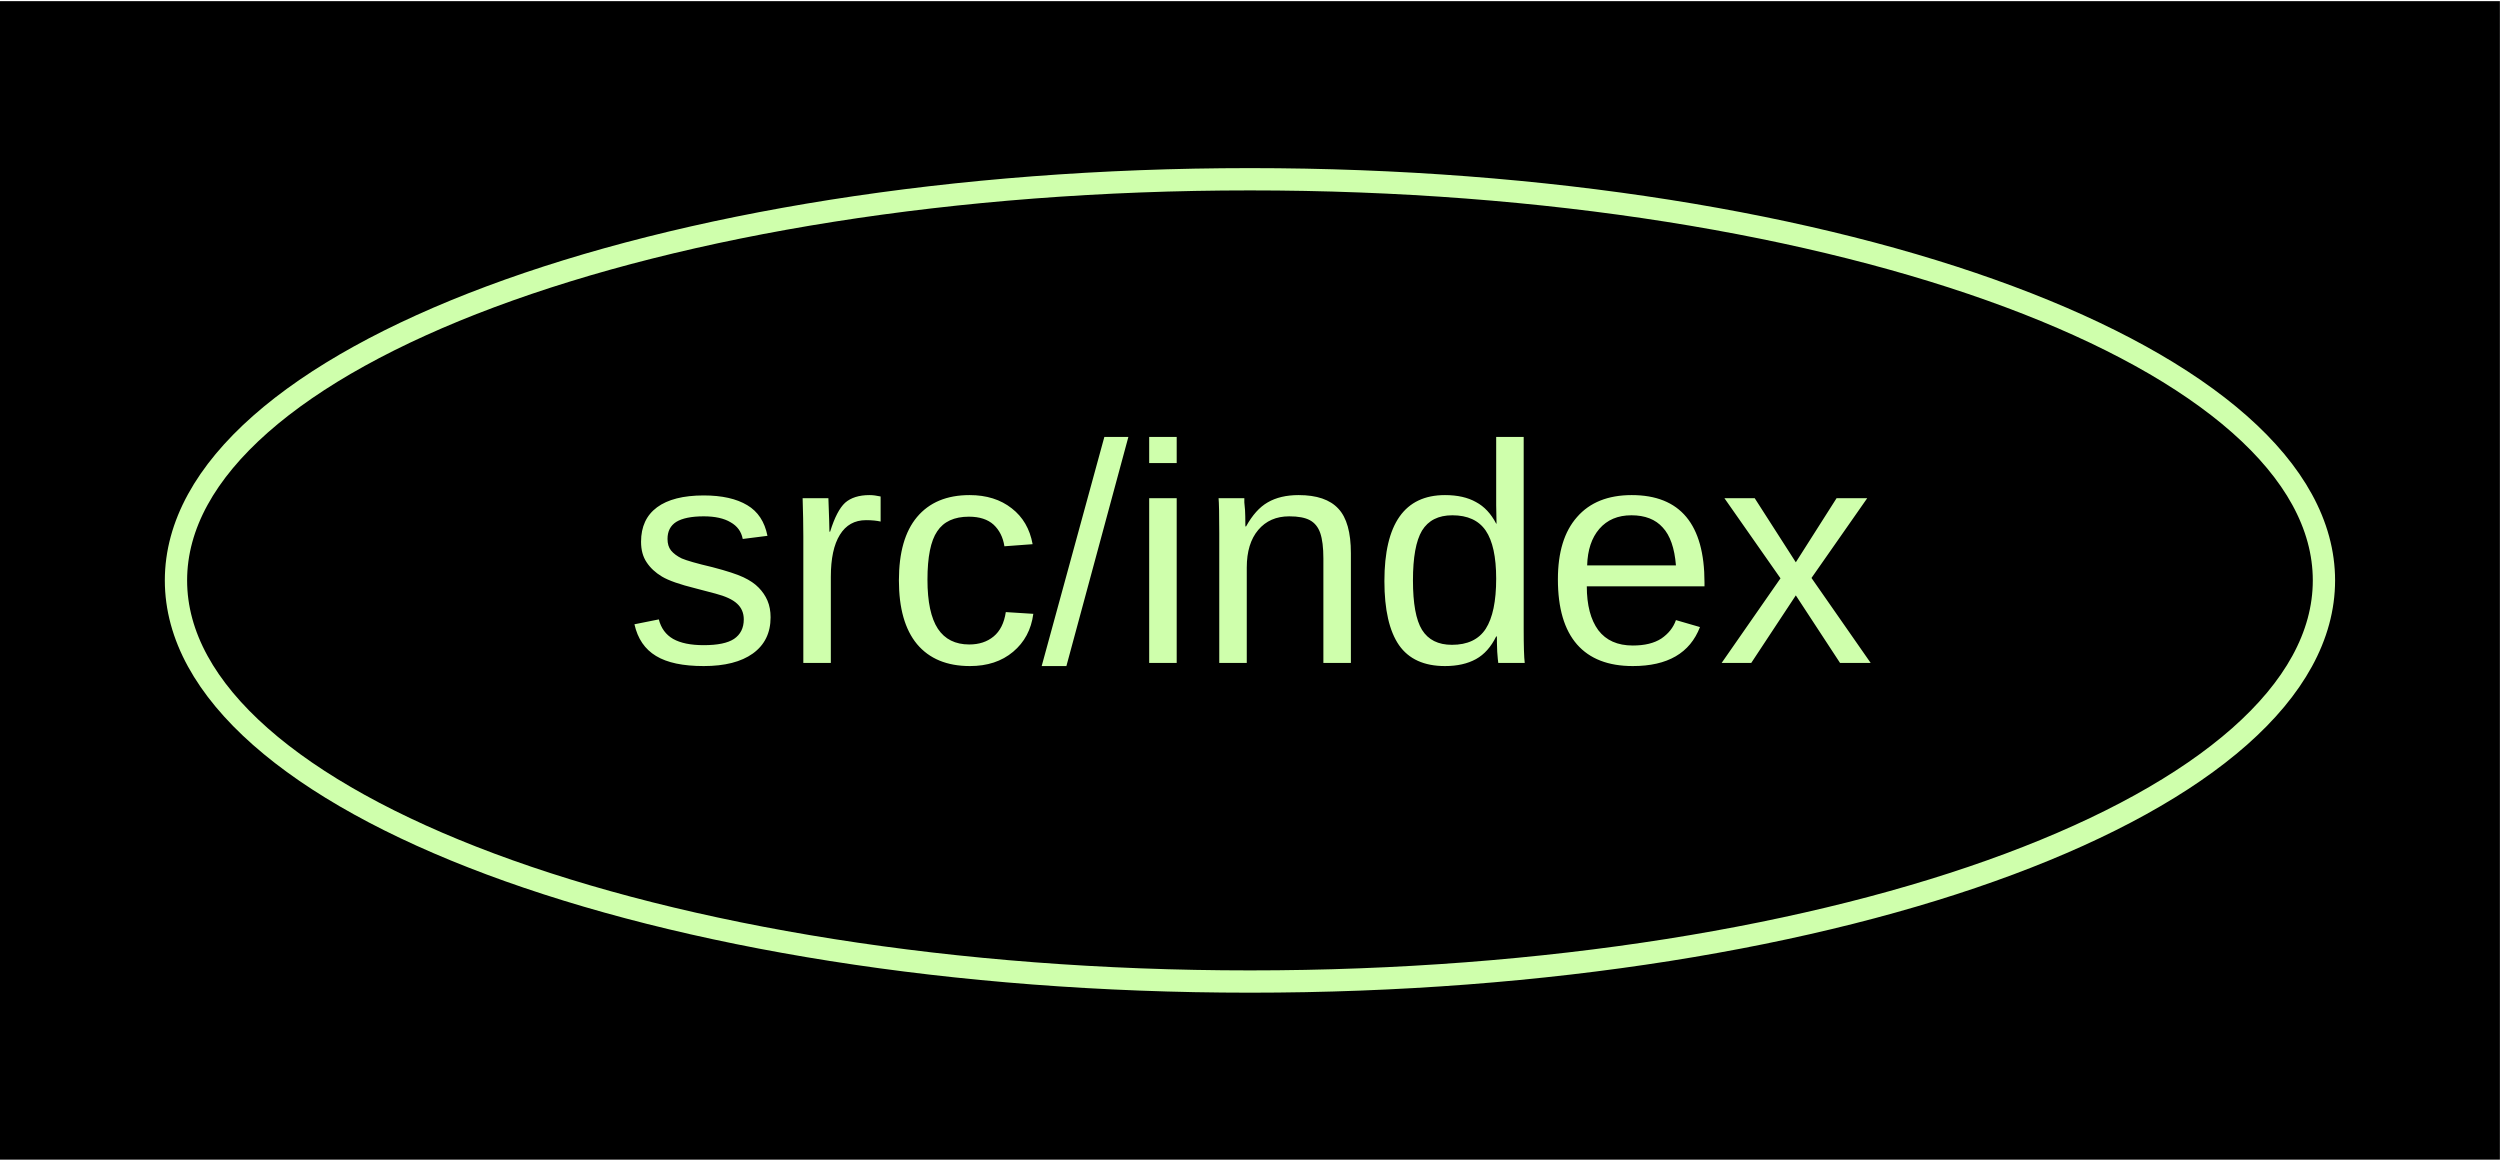
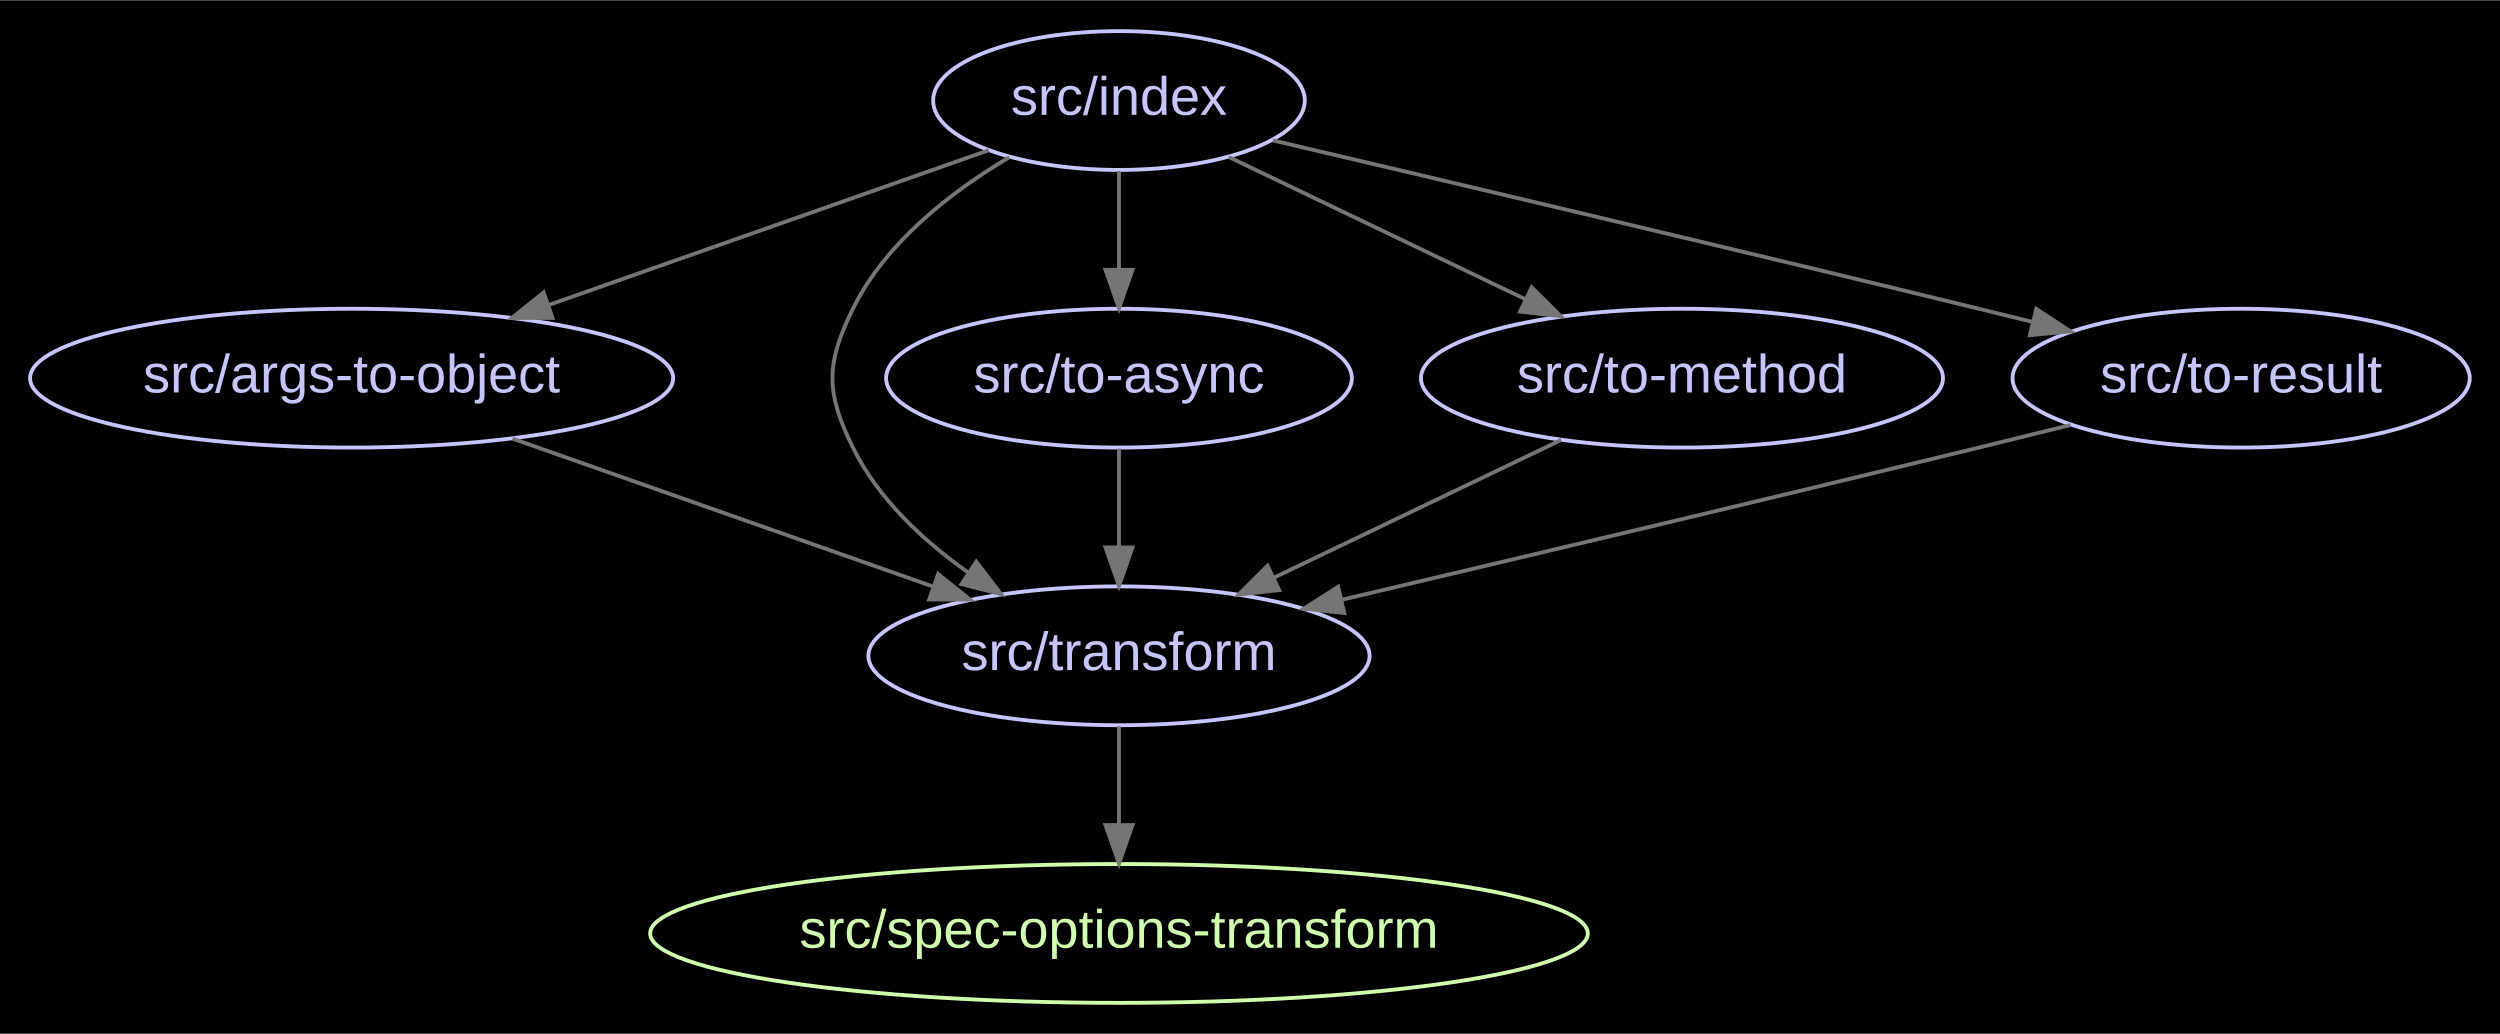
- <svg xmlns="http://www.w3.org/2000/svg" width="112pt" height="52pt" viewBox="0.00 0.00 112.18 51.98">
-   <g id="graph0" class="graph" transform="scale(1 1) rotate(0) translate(7.992 43.992)">
-     <polygon fill="#000000" stroke="none" points="-7.992,7.992 -7.992,-43.992 104.183,-43.992 104.183,7.992 -7.992,7.992" />
+ <svg xmlns="http://www.w3.org/2000/svg" width="648pt" height="268pt" viewBox="0.00 0.00 648.32 267.98">
+   <g id="graph0" class="graph" transform="scale(1 1) rotate(0) translate(7.992 259.992)">
+     <polygon fill="#000000" stroke="none" points="-7.992,7.992 -7.992,-259.992 640.329,-259.992 640.329,7.992 -7.992,7.992" />
    <g id="node1" class="node">
-       <ellipse fill="none" stroke="#cfffac" cx="48.096" cy="-18" rx="48.192" ry="18" />
-       <text text-anchor="middle" x="48.096" y="-14.3" font-family="Arial" font-size="14.00" fill="#cfffac">src/index</text>
+       <ellipse fill="none" stroke="#c6c5fe" cx="83.193" cy="-162" rx="83.386" ry="18" />
+       <text text-anchor="middle" x="83.193" y="-158.3" font-family="Arial" font-size="14.00" fill="#c6c5fe">src/args-to-object</text>
+     </g>
+     <g id="node2" class="node">
+       <ellipse fill="none" stroke="#c6c5fe" cx="282.193" cy="-90" rx="64.989" ry="18" />
+       <text text-anchor="middle" x="282.193" y="-86.3" font-family="Arial" font-size="14.00" fill="#c6c5fe">src/transform</text>
+     </g>
+     <g id="edge1" class="edge">
+       <path fill="none" stroke="#757575" d="M124.91,-146.326C156.755,-135.124 200.686,-119.671 234.026,-107.943" />
+       <polygon fill="#757575" stroke="#757575" points="235.296,-111.207 243.568,-104.587 232.973,-104.603 235.296,-111.207" />
+     </g>
+     <g id="node7" class="node">
+       <ellipse fill="none" stroke="#cfffac" cx="282.193" cy="-18" rx="121.578" ry="18" />
+       <text text-anchor="middle" x="282.193" y="-14.3" font-family="Arial" font-size="14.00" fill="#cfffac">src/spec-options-transform</text>
+     </g>
+     <g id="edge10" class="edge">
+       <path fill="none" stroke="#757575" d="M282.193,-71.697C282.193,-63.983 282.193,-54.712 282.193,-46.112" />
+       <polygon fill="#757575" stroke="#757575" points="285.693,-46.104 282.193,-36.104 278.693,-46.104 285.693,-46.104" />
+     </g>
+     <g id="node3" class="node">
+       <ellipse fill="none" stroke="#c6c5fe" cx="282.193" cy="-234" rx="48.192" ry="18" />
+       <text text-anchor="middle" x="282.193" y="-230.3" font-family="Arial" font-size="14.00" fill="#c6c5fe">src/index</text>
+     </g>
+     <g id="edge2" class="edge">
+       <path fill="none" stroke="#757575" d="M248.435,-221.125C217.216,-210.144 170.368,-193.665 134.518,-181.054" />
+       <polygon fill="#757575" stroke="#757575" points="135.315,-177.624 124.72,-177.608 132.992,-184.228 135.315,-177.624" />
+     </g>
+     <g id="edge6" class="edge">
+       <path fill="none" stroke="#757575" d="M253.748,-219.297C238.721,-210.386 221.673,-197.207 213.193,-180 206.12,-165.648 206.12,-158.352 213.193,-144 219.694,-130.808 231.232,-119.984 243.034,-111.635" />
+       <polygon fill="#757575" stroke="#757575" points="245.176,-114.415 251.606,-105.994 241.328,-108.567 245.176,-114.415" />
+     </g>
+     <g id="node4" class="node">
+       <ellipse fill="none" stroke="#c6c5fe" cx="282.193" cy="-162" rx="60.389" ry="18" />
+       <text text-anchor="middle" x="282.193" y="-158.3" font-family="Arial" font-size="14.00" fill="#c6c5fe">src/to-async</text>
+     </g>
+     <g id="edge3" class="edge">
+       <path fill="none" stroke="#757575" d="M282.193,-215.697C282.193,-207.983 282.193,-198.712 282.193,-190.112" />
+       <polygon fill="#757575" stroke="#757575" points="285.693,-190.104 282.193,-180.104 278.693,-190.104 285.693,-190.104" />
+     </g>
+     <g id="node5" class="node">
+       <ellipse fill="none" stroke="#c6c5fe" cx="428.193" cy="-162" rx="67.688" ry="18" />
+       <text text-anchor="middle" x="428.193" y="-158.3" font-family="Arial" font-size="14.00" fill="#c6c5fe">src/to-method</text>
+     </g>
+     <g id="edge4" class="edge">
+       <path fill="none" stroke="#757575" d="M310.689,-219.337C332.618,-208.824 363.21,-194.156 387.682,-182.423" />
+       <polygon fill="#757575" stroke="#757575" points="389.226,-185.564 396.73,-178.085 386.2,-179.252 389.226,-185.564" />
+     </g>
+     <g id="node6" class="node">
+       <ellipse fill="none" stroke="#c6c5fe" cx="573.193" cy="-162" rx="59.29" ry="18" />
+       <text text-anchor="middle" x="573.193" y="-158.3" font-family="Arial" font-size="14.00" fill="#c6c5fe">src/to-result</text>
+     </g>
+     <g id="edge5" class="edge">
+       <path fill="none" stroke="#757575" d="M322.107,-223.661C366.753,-213.181 441.209,-195.601 505.193,-180 509.755,-178.887 514.488,-177.724 519.235,-176.55" />
+       <polygon fill="#757575" stroke="#757575" points="520.088,-179.945 528.951,-174.14 518.403,-173.151 520.088,-179.945" />
+     </g>
+     <g id="edge7" class="edge">
+       <path fill="none" stroke="#757575" d="M282.193,-143.697C282.193,-135.983 282.193,-126.712 282.193,-118.112" />
+       <polygon fill="#757575" stroke="#757575" points="285.693,-118.104 282.193,-108.104 278.693,-118.104 285.693,-118.104" />
+     </g>
+     <g id="edge8" class="edge">
+       <path fill="none" stroke="#757575" d="M396.872,-145.983C375.051,-135.521 345.758,-121.477 322.24,-110.201" />
+       <polygon fill="#757575" stroke="#757575" points="323.741,-107.039 313.211,-105.872 320.715,-113.351 323.741,-107.039" />
+     </g>
+     <g id="edge9" class="edge">
+       <path fill="none" stroke="#757575" d="M528.951,-149.86C521.043,-147.892 512.877,-145.874 505.193,-144 449.122,-130.329 385.01,-115.137 339.964,-104.536" />
+       <polygon fill="#757575" stroke="#757575" points="340.618,-101.094 330.082,-102.212 339.015,-107.908 340.618,-101.094" />
    </g>
  </g>
</svg>
